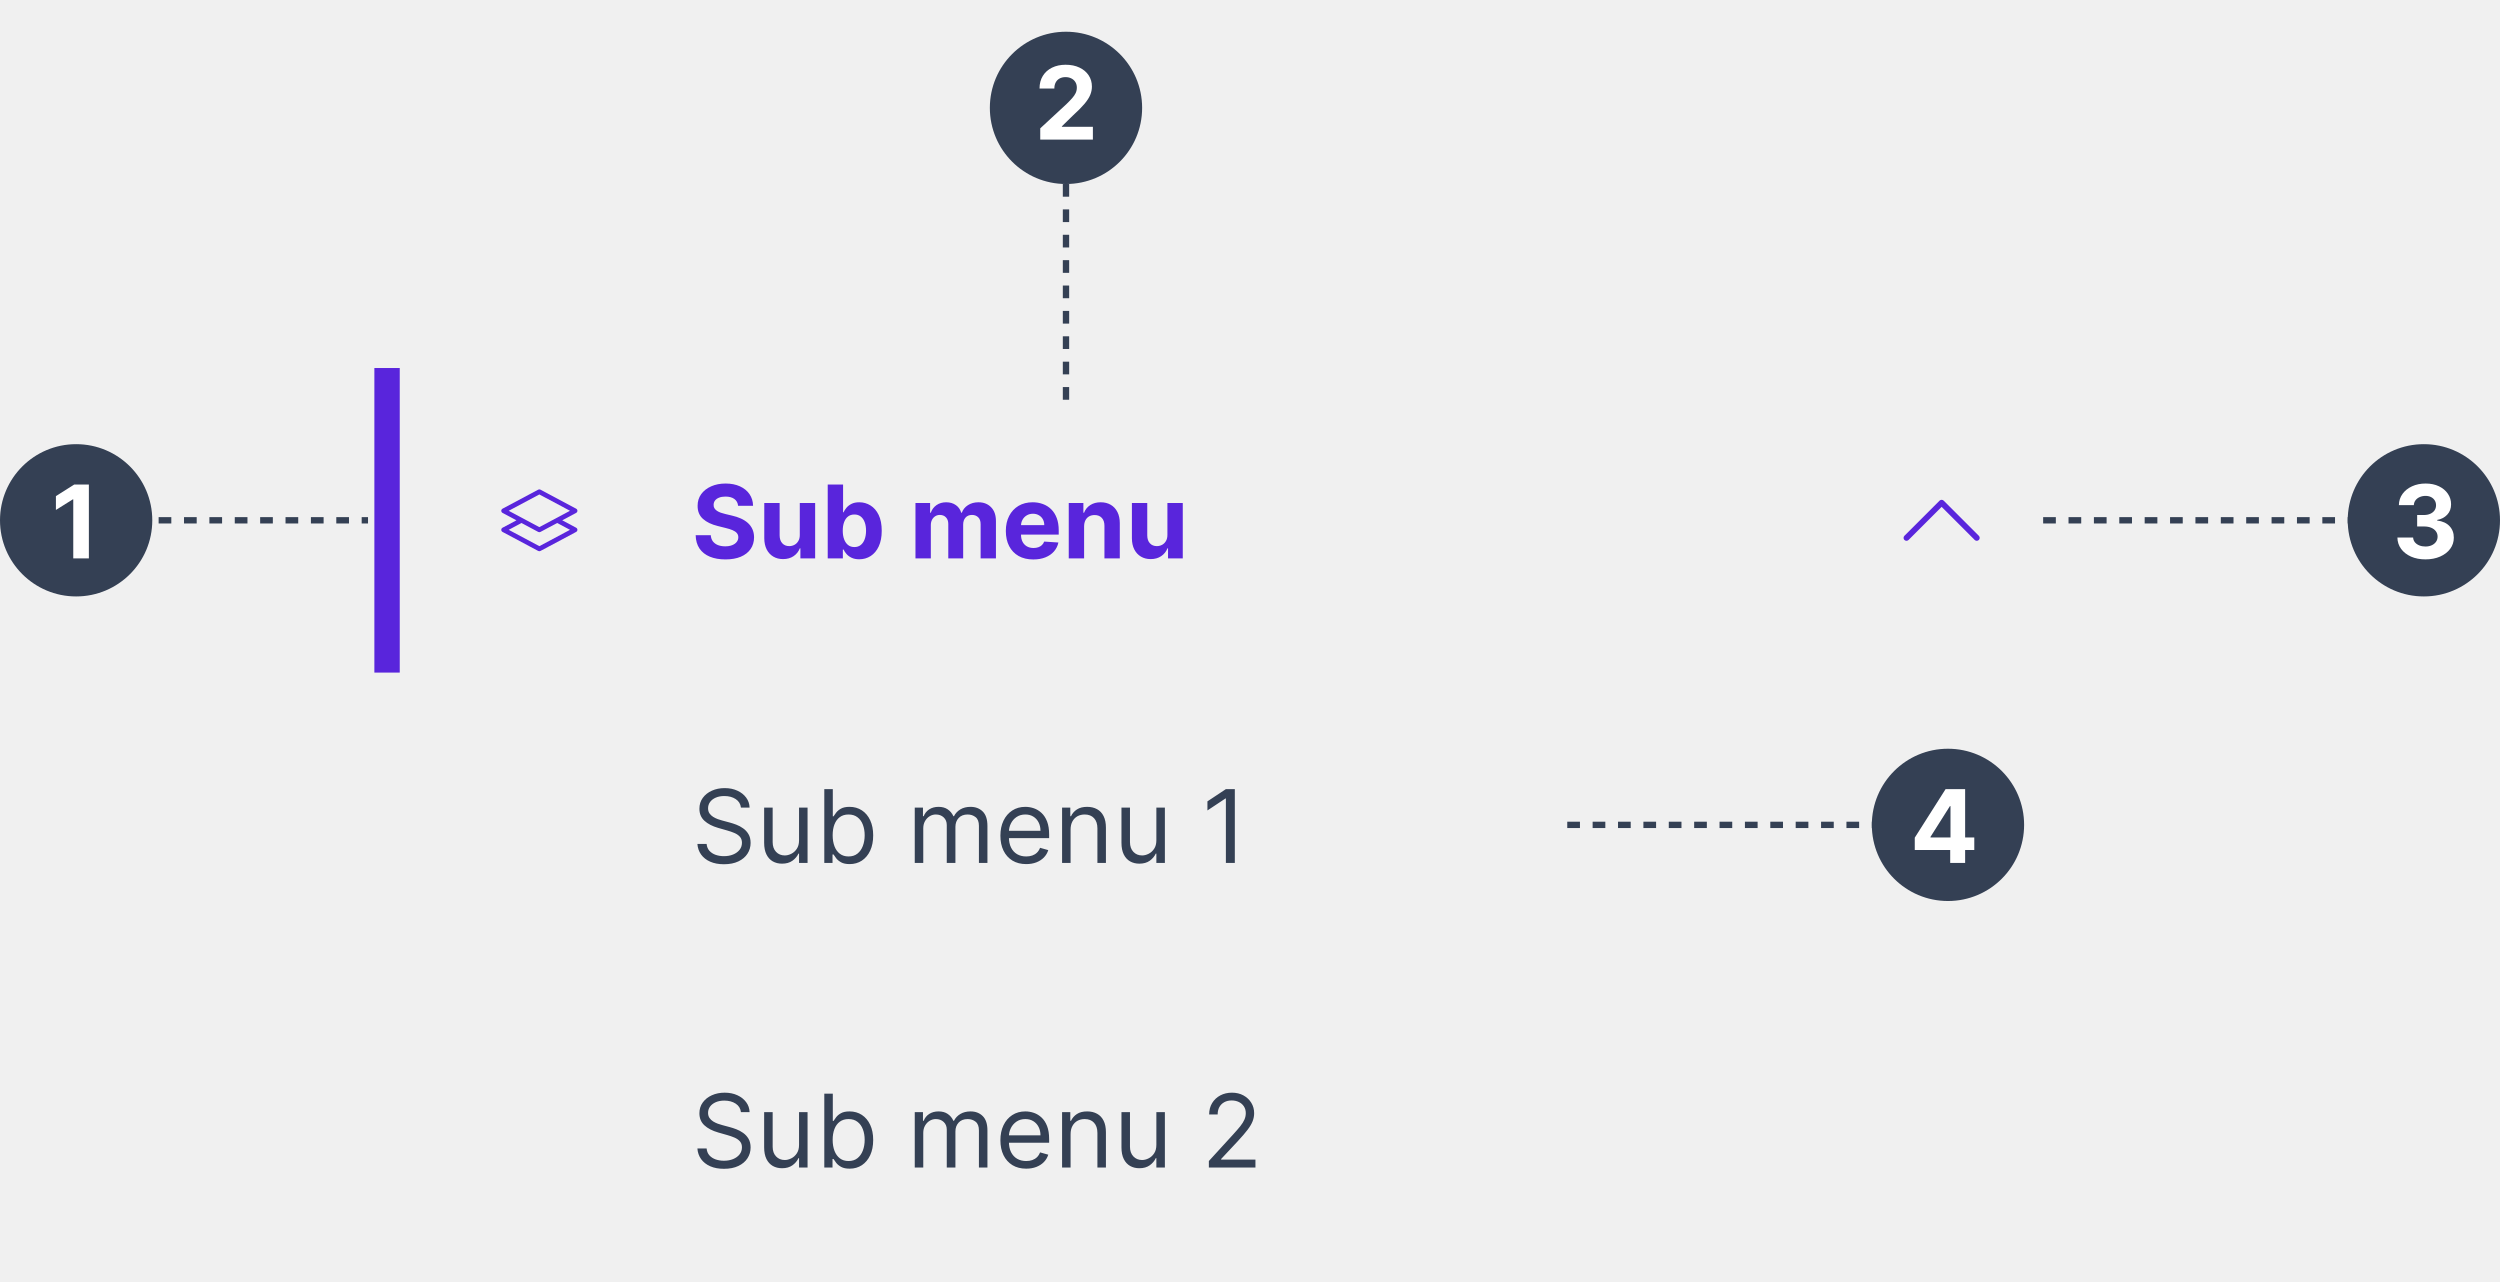
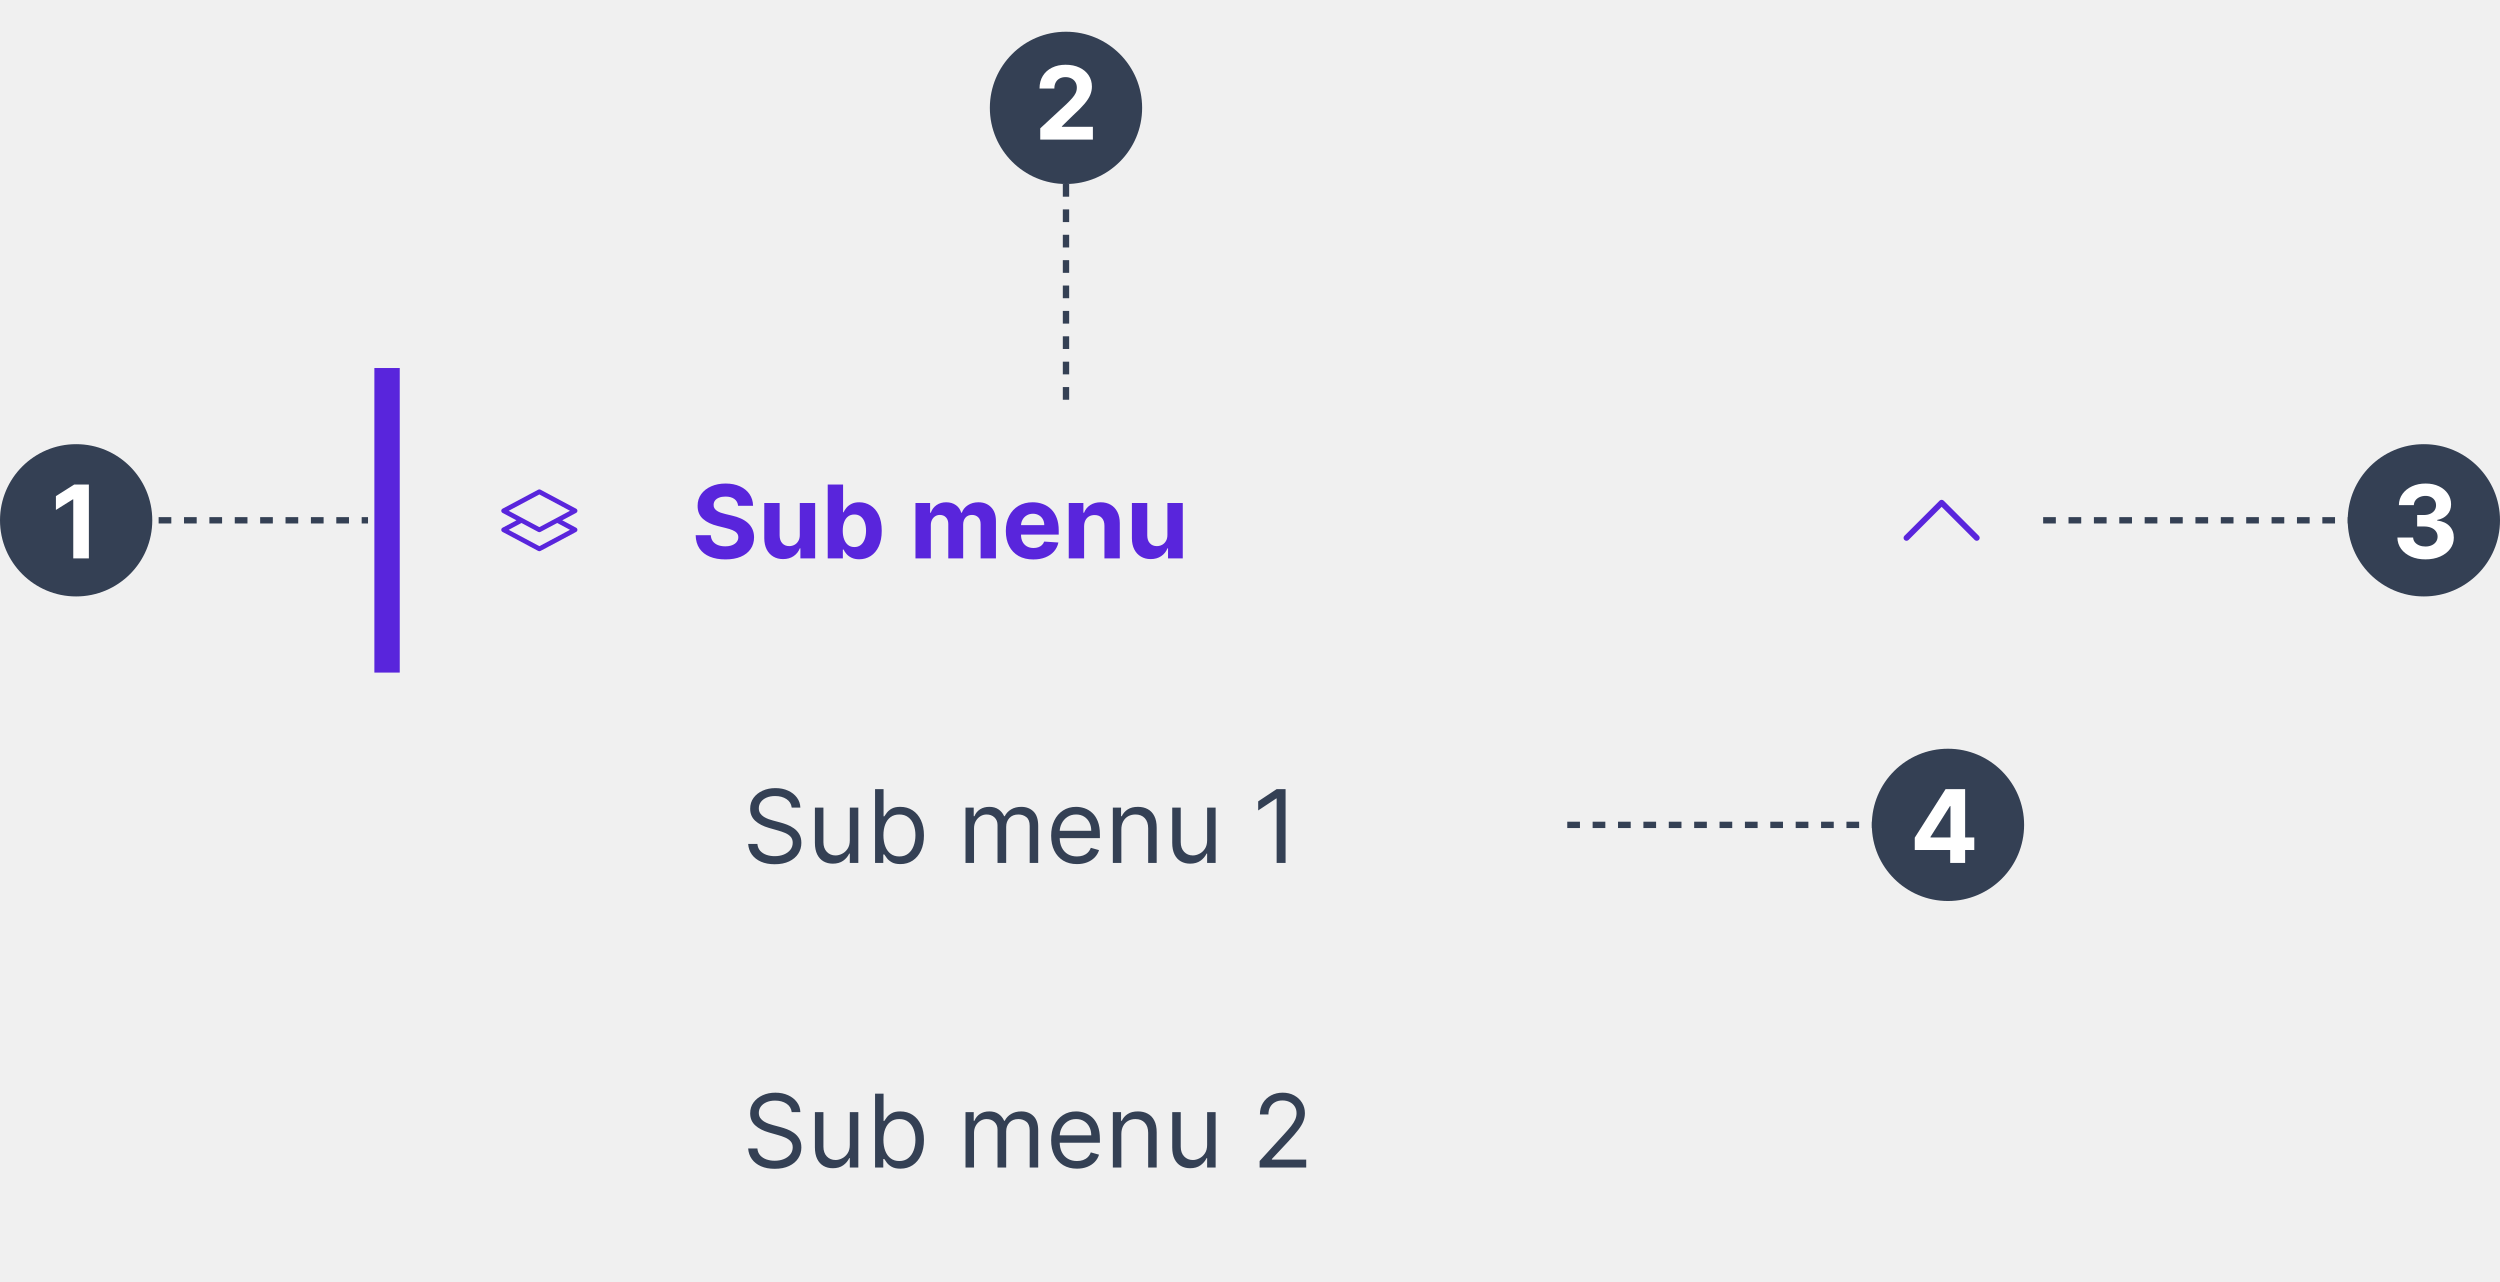
<svg xmlns="http://www.w3.org/2000/svg" width="394" height="202" viewBox="0 0 394 202" fill="none">
  <path d="M85.177 77.169C85.122 77.14 85.062 77.125 85 77.125C84.939 77.125 84.878 77.14 84.824 77.169L79.199 80.169C79.139 80.201 79.089 80.249 79.054 80.307C79.019 80.365 79.001 80.432 79.001 80.5C79.001 80.568 79.019 80.635 79.054 80.693C79.089 80.751 79.139 80.799 79.199 80.831L81.391 82L79.198 83.169C79.138 83.201 79.088 83.249 79.053 83.307C79.018 83.365 79 83.432 79 83.5C79 83.568 79.018 83.635 79.053 83.693C79.088 83.751 79.138 83.799 79.198 83.831L84.823 86.831C84.877 86.86 84.938 86.875 84.999 86.875C85.061 86.875 85.121 86.86 85.176 86.831L90.801 83.831C90.861 83.799 90.911 83.751 90.946 83.693C90.981 83.635 90.999 83.568 90.999 83.5C90.999 83.432 90.981 83.365 90.946 83.307C90.911 83.249 90.861 83.201 90.801 83.169L88.61 82L90.802 80.831C90.861 80.799 90.912 80.751 90.946 80.693C90.981 80.635 91 80.568 91 80.5C91 80.432 90.981 80.365 90.946 80.307C90.912 80.249 90.861 80.201 90.802 80.169L85.177 77.169ZM87.813 82.425L89.829 83.5L85 86.075L80.172 83.5L82.188 82.425L84.824 83.831C84.878 83.86 84.939 83.875 85 83.875C85.062 83.875 85.122 83.86 85.177 83.831L87.813 82.425ZM85 83.075L80.172 80.5L85 77.925L89.829 80.5L85 83.075Z" fill="#5925DC" />
  <path d="M116.324 79.71C116.278 79.252 116.083 78.896 115.739 78.642C115.394 78.388 114.926 78.261 114.335 78.261C113.934 78.261 113.595 78.318 113.318 78.432C113.042 78.542 112.83 78.695 112.682 78.892C112.538 79.089 112.466 79.312 112.466 79.562C112.458 79.771 112.502 79.953 112.597 80.108C112.695 80.263 112.83 80.398 113 80.511C113.17 80.621 113.367 80.718 113.591 80.801C113.814 80.881 114.053 80.949 114.307 81.006L115.352 81.256C115.86 81.369 116.326 81.521 116.75 81.71C117.174 81.9 117.542 82.133 117.852 82.409C118.163 82.686 118.403 83.011 118.574 83.386C118.748 83.761 118.837 84.191 118.841 84.676C118.837 85.388 118.655 86.006 118.295 86.528C117.939 87.047 117.424 87.451 116.75 87.739C116.08 88.023 115.271 88.165 114.324 88.165C113.384 88.165 112.566 88.021 111.869 87.733C111.176 87.445 110.634 87.019 110.244 86.454C109.858 85.886 109.655 85.184 109.636 84.347H112.017C112.044 84.737 112.155 85.062 112.352 85.324C112.553 85.581 112.82 85.776 113.153 85.909C113.491 86.038 113.871 86.102 114.295 86.102C114.712 86.102 115.074 86.042 115.381 85.921C115.691 85.799 115.932 85.631 116.102 85.415C116.273 85.199 116.358 84.951 116.358 84.671C116.358 84.409 116.28 84.189 116.125 84.011C115.973 83.833 115.75 83.682 115.455 83.557C115.163 83.432 114.805 83.318 114.381 83.216L113.114 82.898C112.133 82.659 111.358 82.286 110.79 81.778C110.222 81.271 109.939 80.587 109.943 79.727C109.939 79.023 110.127 78.407 110.506 77.881C110.888 77.354 111.413 76.943 112.08 76.648C112.746 76.352 113.504 76.204 114.352 76.204C115.216 76.204 115.97 76.352 116.614 76.648C117.261 76.943 117.765 77.354 118.125 77.881C118.485 78.407 118.67 79.017 118.682 79.71H116.324ZM126.047 84.284V79.273H128.467V88H126.143V86.415H126.053C125.856 86.926 125.528 87.337 125.07 87.648C124.615 87.958 124.06 88.114 123.405 88.114C122.821 88.114 122.308 87.981 121.865 87.716C121.422 87.451 121.075 87.074 120.825 86.585C120.579 86.097 120.454 85.511 120.45 84.829V79.273H122.871V84.398C122.875 84.913 123.013 85.32 123.286 85.619C123.558 85.919 123.924 86.068 124.382 86.068C124.674 86.068 124.946 86.002 125.2 85.869C125.454 85.733 125.659 85.532 125.814 85.267C125.973 85.002 126.051 84.674 126.047 84.284ZM130.449 88V76.364H132.869V80.739H132.943C133.049 80.504 133.203 80.265 133.403 80.023C133.608 79.776 133.873 79.572 134.199 79.409C134.528 79.242 134.938 79.159 135.426 79.159C136.063 79.159 136.65 79.326 137.188 79.659C137.725 79.989 138.155 80.487 138.477 81.153C138.799 81.816 138.96 82.648 138.96 83.648C138.96 84.621 138.803 85.443 138.489 86.114C138.178 86.78 137.754 87.286 137.216 87.631C136.682 87.972 136.083 88.142 135.42 88.142C134.951 88.142 134.551 88.064 134.222 87.909C133.896 87.754 133.629 87.559 133.42 87.324C133.212 87.085 133.053 86.845 132.943 86.602H132.835V88H130.449ZM132.818 83.636C132.818 84.155 132.89 84.608 133.034 84.994C133.178 85.381 133.386 85.682 133.659 85.898C133.932 86.11 134.263 86.216 134.653 86.216C135.047 86.216 135.381 86.108 135.653 85.892C135.926 85.672 136.133 85.369 136.273 84.983C136.417 84.593 136.489 84.144 136.489 83.636C136.489 83.133 136.419 82.689 136.278 82.307C136.138 81.924 135.932 81.625 135.659 81.409C135.386 81.193 135.051 81.085 134.653 81.085C134.259 81.085 133.926 81.189 133.653 81.398C133.384 81.606 133.178 81.901 133.034 82.284C132.89 82.667 132.818 83.117 132.818 83.636ZM144.278 88V79.273H146.585V80.812H146.688C146.869 80.301 147.172 79.898 147.597 79.602C148.021 79.307 148.528 79.159 149.119 79.159C149.718 79.159 150.227 79.309 150.648 79.608C151.068 79.903 151.348 80.305 151.489 80.812H151.58C151.758 80.312 152.08 79.913 152.545 79.614C153.015 79.311 153.57 79.159 154.21 79.159C155.025 79.159 155.686 79.419 156.193 79.938C156.705 80.453 156.96 81.184 156.96 82.131V88H154.545V82.608C154.545 82.123 154.417 81.76 154.159 81.517C153.902 81.275 153.58 81.153 153.193 81.153C152.754 81.153 152.411 81.294 152.165 81.574C151.919 81.85 151.795 82.216 151.795 82.671V88H149.449V82.557C149.449 82.129 149.326 81.788 149.08 81.534C148.837 81.28 148.517 81.153 148.119 81.153C147.85 81.153 147.608 81.222 147.392 81.358C147.18 81.49 147.011 81.678 146.886 81.921C146.761 82.159 146.699 82.439 146.699 82.761V88H144.278ZM162.849 88.171C161.952 88.171 161.179 87.989 160.531 87.625C159.887 87.258 159.391 86.739 159.043 86.068C158.694 85.394 158.52 84.597 158.52 83.676C158.52 82.778 158.694 81.99 159.043 81.312C159.391 80.635 159.882 80.106 160.514 79.727C161.151 79.349 161.897 79.159 162.753 79.159C163.329 79.159 163.865 79.252 164.361 79.438C164.861 79.619 165.296 79.894 165.668 80.261C166.043 80.629 166.334 81.091 166.543 81.648C166.751 82.201 166.855 82.849 166.855 83.591V84.256H159.486V82.756H164.577C164.577 82.407 164.501 82.099 164.349 81.829C164.198 81.561 163.988 81.35 163.719 81.199C163.454 81.044 163.145 80.966 162.793 80.966C162.425 80.966 162.099 81.051 161.815 81.222C161.535 81.388 161.315 81.614 161.156 81.898C160.997 82.178 160.916 82.49 160.912 82.835V84.261C160.912 84.693 160.991 85.066 161.151 85.381C161.313 85.695 161.543 85.938 161.838 86.108C162.134 86.278 162.484 86.364 162.889 86.364C163.158 86.364 163.404 86.326 163.628 86.25C163.851 86.174 164.043 86.061 164.202 85.909C164.361 85.758 164.482 85.572 164.565 85.352L166.804 85.5C166.69 86.038 166.457 86.508 166.105 86.909C165.757 87.307 165.306 87.617 164.753 87.841C164.204 88.061 163.569 88.171 162.849 88.171ZM170.855 82.954V88H168.435V79.273H170.741V80.812H170.844C171.037 80.305 171.361 79.903 171.815 79.608C172.27 79.309 172.821 79.159 173.469 79.159C174.075 79.159 174.603 79.292 175.054 79.557C175.505 79.822 175.855 80.201 176.105 80.693C176.355 81.182 176.48 81.765 176.48 82.443V88H174.06V82.875C174.063 82.341 173.927 81.924 173.651 81.625C173.374 81.322 172.993 81.171 172.509 81.171C172.183 81.171 171.895 81.24 171.645 81.381C171.399 81.521 171.205 81.725 171.065 81.994C170.929 82.26 170.859 82.579 170.855 82.954ZM183.984 84.284V79.273H186.405V88H184.081V86.415H183.99C183.793 86.926 183.465 87.337 183.007 87.648C182.553 87.958 181.998 88.114 181.342 88.114C180.759 88.114 180.246 87.981 179.803 87.716C179.359 87.451 179.013 87.074 178.763 86.585C178.517 86.097 178.392 85.511 178.388 84.829V79.273H180.808V84.398C180.812 84.913 180.95 85.32 181.223 85.619C181.496 85.919 181.861 86.068 182.32 86.068C182.611 86.068 182.884 86.002 183.138 85.869C183.392 85.733 183.596 85.532 183.751 85.267C183.911 85.002 183.988 84.674 183.984 84.284Z" fill="#5925DC" />
  <path fill-rule="evenodd" clip-rule="evenodd" d="M305.673 78.904C305.716 78.862 305.767 78.827 305.823 78.804C305.879 78.781 305.939 78.769 306 78.769C306.061 78.769 306.121 78.781 306.177 78.804C306.233 78.827 306.284 78.862 306.327 78.904L311.865 84.442C311.951 84.529 312 84.647 312 84.769C312 84.892 311.951 85.009 311.865 85.096C311.778 85.183 311.66 85.231 311.538 85.231C311.415 85.231 311.298 85.183 311.211 85.096L306 79.884L300.789 85.096C300.702 85.183 300.585 85.231 300.462 85.231C300.34 85.231 300.222 85.183 300.135 85.096C300.049 85.009 300 84.892 300 84.769C300 84.647 300.049 84.529 300.135 84.442L305.673 78.904Z" fill="#5925DC" />
  <path d="M63 106V58H59V106H63Z" fill="#5925DC" />
-   <path d="M116.773 127.273C116.705 126.697 116.428 126.25 115.943 125.932C115.458 125.614 114.864 125.455 114.159 125.455C113.644 125.455 113.193 125.538 112.807 125.705C112.424 125.871 112.125 126.1 111.909 126.392C111.697 126.684 111.591 127.015 111.591 127.386C111.591 127.697 111.665 127.964 111.812 128.188C111.964 128.407 112.157 128.591 112.392 128.739C112.627 128.883 112.873 129.002 113.131 129.097C113.388 129.187 113.625 129.261 113.841 129.318L115.023 129.636C115.326 129.716 115.663 129.826 116.034 129.966C116.409 130.106 116.767 130.297 117.108 130.54C117.453 130.778 117.737 131.085 117.96 131.46C118.184 131.835 118.295 132.295 118.295 132.841C118.295 133.47 118.131 134.038 117.801 134.545C117.475 135.053 116.998 135.456 116.369 135.756C115.744 136.055 114.985 136.205 114.091 136.205C113.258 136.205 112.536 136.07 111.926 135.801C111.32 135.532 110.843 135.157 110.494 134.676C110.15 134.195 109.955 133.636 109.909 133H111.364C111.402 133.439 111.549 133.803 111.807 134.091C112.068 134.375 112.398 134.587 112.795 134.727C113.197 134.864 113.629 134.932 114.091 134.932C114.629 134.932 115.112 134.845 115.54 134.67C115.968 134.492 116.307 134.246 116.557 133.932C116.807 133.614 116.932 133.242 116.932 132.818C116.932 132.432 116.824 132.117 116.608 131.875C116.392 131.633 116.108 131.436 115.756 131.284C115.403 131.133 115.023 131 114.614 130.886L113.182 130.477C112.273 130.216 111.553 129.843 111.023 129.358C110.492 128.873 110.227 128.239 110.227 127.455C110.227 126.803 110.403 126.235 110.756 125.75C111.112 125.261 111.589 124.883 112.188 124.614C112.79 124.341 113.462 124.205 114.205 124.205C114.955 124.205 115.621 124.339 116.205 124.608C116.788 124.873 117.25 125.237 117.591 125.699C117.936 126.161 118.117 126.686 118.136 127.273H116.773ZM125.93 132.432V127.273H127.271V136H125.93V134.523H125.839C125.635 134.966 125.317 135.343 124.885 135.653C124.453 135.96 123.908 136.114 123.249 136.114C122.703 136.114 122.218 135.994 121.794 135.756C121.37 135.513 121.036 135.15 120.794 134.665C120.552 134.176 120.43 133.561 120.43 132.818V127.273H121.771V132.727C121.771 133.364 121.949 133.871 122.305 134.25C122.665 134.629 123.124 134.818 123.68 134.818C124.014 134.818 124.353 134.733 124.697 134.562C125.046 134.392 125.338 134.131 125.572 133.778C125.811 133.426 125.93 132.977 125.93 132.432ZM129.909 136V124.364H131.25V128.659H131.364C131.462 128.508 131.598 128.314 131.773 128.08C131.951 127.841 132.205 127.629 132.534 127.443C132.867 127.254 133.318 127.159 133.886 127.159C134.621 127.159 135.269 127.343 135.83 127.71C136.39 128.078 136.828 128.598 137.142 129.273C137.456 129.947 137.614 130.742 137.614 131.659C137.614 132.583 137.456 133.384 137.142 134.062C136.828 134.737 136.392 135.259 135.835 135.631C135.278 135.998 134.636 136.182 133.909 136.182C133.348 136.182 132.9 136.089 132.562 135.903C132.225 135.714 131.966 135.5 131.784 135.261C131.602 135.019 131.462 134.818 131.364 134.659H131.205V136H129.909ZM131.227 131.636C131.227 132.295 131.324 132.877 131.517 133.381C131.71 133.881 131.992 134.273 132.364 134.557C132.735 134.837 133.189 134.977 133.727 134.977C134.288 134.977 134.756 134.83 135.131 134.534C135.509 134.235 135.794 133.833 135.983 133.33C136.176 132.822 136.273 132.258 136.273 131.636C136.273 131.023 136.178 130.47 135.989 129.977C135.803 129.481 135.521 129.089 135.142 128.801C134.767 128.509 134.295 128.364 133.727 128.364C133.182 128.364 132.723 128.502 132.352 128.778C131.981 129.051 131.701 129.434 131.511 129.926C131.322 130.415 131.227 130.985 131.227 131.636ZM144.165 136V127.273H145.46V128.636H145.574C145.756 128.17 146.049 127.809 146.455 127.551C146.86 127.29 147.347 127.159 147.915 127.159C148.491 127.159 148.97 127.29 149.352 127.551C149.739 127.809 150.04 128.17 150.256 128.636H150.347C150.57 128.186 150.905 127.828 151.352 127.562C151.799 127.294 152.335 127.159 152.96 127.159C153.741 127.159 154.379 127.403 154.875 127.892C155.371 128.377 155.619 129.133 155.619 130.159V136H154.278V130.159C154.278 129.515 154.102 129.055 153.75 128.778C153.398 128.502 152.983 128.364 152.506 128.364C151.892 128.364 151.417 128.549 151.08 128.92C150.742 129.288 150.574 129.754 150.574 130.318V136H149.21V130.023C149.21 129.527 149.049 129.127 148.727 128.824C148.405 128.517 147.991 128.364 147.483 128.364C147.134 128.364 146.809 128.456 146.506 128.642C146.206 128.828 145.964 129.085 145.778 129.415C145.597 129.741 145.506 130.117 145.506 130.545V136H144.165ZM161.73 136.182C160.889 136.182 160.164 135.996 159.554 135.625C158.948 135.25 158.48 134.727 158.151 134.057C157.825 133.383 157.662 132.598 157.662 131.705C157.662 130.811 157.825 130.023 158.151 129.341C158.48 128.655 158.938 128.121 159.526 127.739C160.116 127.352 160.806 127.159 161.594 127.159C162.048 127.159 162.497 127.235 162.94 127.386C163.384 127.538 163.787 127.784 164.151 128.125C164.514 128.462 164.804 128.909 165.02 129.466C165.236 130.023 165.344 130.708 165.344 131.523V132.091H158.616V130.932H163.98C163.98 130.439 163.882 130 163.685 129.614C163.491 129.227 163.215 128.922 162.855 128.699C162.499 128.475 162.079 128.364 161.594 128.364C161.06 128.364 160.598 128.496 160.207 128.761C159.821 129.023 159.524 129.364 159.315 129.784C159.107 130.205 159.003 130.655 159.003 131.136V131.909C159.003 132.568 159.116 133.127 159.344 133.585C159.575 134.04 159.895 134.386 160.304 134.625C160.713 134.86 161.188 134.977 161.73 134.977C162.082 134.977 162.401 134.928 162.685 134.83C162.973 134.727 163.221 134.576 163.429 134.375C163.637 134.17 163.798 133.917 163.912 133.614L165.207 133.977C165.071 134.417 164.842 134.803 164.52 135.136C164.198 135.466 163.8 135.723 163.327 135.909C162.853 136.091 162.321 136.182 161.73 136.182ZM168.724 130.75V136H167.384V127.273H168.679V128.636H168.793C168.997 128.193 169.308 127.837 169.724 127.568C170.141 127.295 170.679 127.159 171.338 127.159C171.929 127.159 172.446 127.28 172.889 127.523C173.332 127.761 173.677 128.125 173.923 128.614C174.17 129.098 174.293 129.712 174.293 130.455V136H172.952V130.545C172.952 129.86 172.774 129.326 172.418 128.943C172.062 128.557 171.573 128.364 170.952 128.364C170.524 128.364 170.141 128.456 169.804 128.642C169.471 128.828 169.207 129.098 169.014 129.455C168.821 129.811 168.724 130.242 168.724 130.75ZM182.243 132.432V127.273H183.584V136H182.243V134.523H182.152C181.947 134.966 181.629 135.343 181.197 135.653C180.766 135.96 180.22 136.114 179.561 136.114C179.016 136.114 178.531 135.994 178.107 135.756C177.682 135.513 177.349 135.15 177.107 134.665C176.864 134.176 176.743 133.561 176.743 132.818V127.273H178.084V132.727C178.084 133.364 178.262 133.871 178.618 134.25C178.978 134.629 179.436 134.818 179.993 134.818C180.326 134.818 180.665 134.733 181.01 134.562C181.358 134.392 181.65 134.131 181.885 133.778C182.124 133.426 182.243 132.977 182.243 132.432ZM194.608 124.364V136H193.199V125.841H193.131L190.29 127.727V126.295L193.199 124.364H194.608Z" fill="#344054" />
-   <path d="M116.773 175.273C116.705 174.697 116.428 174.25 115.943 173.932C115.458 173.614 114.864 173.455 114.159 173.455C113.644 173.455 113.193 173.538 112.807 173.705C112.424 173.871 112.125 174.1 111.909 174.392C111.697 174.684 111.591 175.015 111.591 175.386C111.591 175.697 111.665 175.964 111.812 176.188C111.964 176.407 112.157 176.591 112.392 176.739C112.627 176.883 112.873 177.002 113.131 177.097C113.388 177.187 113.625 177.261 113.841 177.318L115.023 177.636C115.326 177.716 115.663 177.826 116.034 177.966C116.409 178.106 116.767 178.297 117.108 178.54C117.453 178.778 117.737 179.085 117.96 179.46C118.184 179.835 118.295 180.295 118.295 180.841C118.295 181.47 118.131 182.038 117.801 182.545C117.475 183.053 116.998 183.456 116.369 183.756C115.744 184.055 114.985 184.205 114.091 184.205C113.258 184.205 112.536 184.07 111.926 183.801C111.32 183.532 110.843 183.157 110.494 182.676C110.15 182.195 109.955 181.636 109.909 181H111.364C111.402 181.439 111.549 181.803 111.807 182.091C112.068 182.375 112.398 182.587 112.795 182.727C113.197 182.864 113.629 182.932 114.091 182.932C114.629 182.932 115.112 182.845 115.54 182.67C115.968 182.492 116.307 182.246 116.557 181.932C116.807 181.614 116.932 181.242 116.932 180.818C116.932 180.432 116.824 180.117 116.608 179.875C116.392 179.633 116.108 179.436 115.756 179.284C115.403 179.133 115.023 179 114.614 178.886L113.182 178.477C112.273 178.216 111.553 177.843 111.023 177.358C110.492 176.873 110.227 176.239 110.227 175.455C110.227 174.803 110.403 174.235 110.756 173.75C111.112 173.261 111.589 172.883 112.188 172.614C112.79 172.341 113.462 172.205 114.205 172.205C114.955 172.205 115.621 172.339 116.205 172.608C116.788 172.873 117.25 173.237 117.591 173.699C117.936 174.161 118.117 174.686 118.136 175.273H116.773ZM125.93 180.432V175.273H127.271V184H125.93V182.523H125.839C125.635 182.966 125.317 183.343 124.885 183.653C124.453 183.96 123.908 184.114 123.249 184.114C122.703 184.114 122.218 183.994 121.794 183.756C121.37 183.513 121.036 183.15 120.794 182.665C120.552 182.176 120.43 181.561 120.43 180.818V175.273H121.771V180.727C121.771 181.364 121.949 181.871 122.305 182.25C122.665 182.629 123.124 182.818 123.68 182.818C124.014 182.818 124.353 182.733 124.697 182.562C125.046 182.392 125.338 182.131 125.572 181.778C125.811 181.426 125.93 180.977 125.93 180.432ZM129.909 184V172.364H131.25V176.659H131.364C131.462 176.508 131.598 176.314 131.773 176.08C131.951 175.841 132.205 175.629 132.534 175.443C132.867 175.254 133.318 175.159 133.886 175.159C134.621 175.159 135.269 175.343 135.83 175.71C136.39 176.078 136.828 176.598 137.142 177.273C137.456 177.947 137.614 178.742 137.614 179.659C137.614 180.583 137.456 181.384 137.142 182.062C136.828 182.737 136.392 183.259 135.835 183.631C135.278 183.998 134.636 184.182 133.909 184.182C133.348 184.182 132.9 184.089 132.562 183.903C132.225 183.714 131.966 183.5 131.784 183.261C131.602 183.019 131.462 182.818 131.364 182.659H131.205V184H129.909ZM131.227 179.636C131.227 180.295 131.324 180.877 131.517 181.381C131.71 181.881 131.992 182.273 132.364 182.557C132.735 182.837 133.189 182.977 133.727 182.977C134.288 182.977 134.756 182.83 135.131 182.534C135.509 182.235 135.794 181.833 135.983 181.33C136.176 180.822 136.273 180.258 136.273 179.636C136.273 179.023 136.178 178.47 135.989 177.977C135.803 177.481 135.521 177.089 135.142 176.801C134.767 176.509 134.295 176.364 133.727 176.364C133.182 176.364 132.723 176.502 132.352 176.778C131.981 177.051 131.701 177.434 131.511 177.926C131.322 178.415 131.227 178.985 131.227 179.636ZM144.165 184V175.273H145.46V176.636H145.574C145.756 176.17 146.049 175.809 146.455 175.551C146.86 175.29 147.347 175.159 147.915 175.159C148.491 175.159 148.97 175.29 149.352 175.551C149.739 175.809 150.04 176.17 150.256 176.636H150.347C150.57 176.186 150.905 175.828 151.352 175.562C151.799 175.294 152.335 175.159 152.96 175.159C153.741 175.159 154.379 175.403 154.875 175.892C155.371 176.377 155.619 177.133 155.619 178.159V184H154.278V178.159C154.278 177.515 154.102 177.055 153.75 176.778C153.398 176.502 152.983 176.364 152.506 176.364C151.892 176.364 151.417 176.549 151.08 176.92C150.742 177.288 150.574 177.754 150.574 178.318V184H149.21V178.023C149.21 177.527 149.049 177.127 148.727 176.824C148.405 176.517 147.991 176.364 147.483 176.364C147.134 176.364 146.809 176.456 146.506 176.642C146.206 176.828 145.964 177.085 145.778 177.415C145.597 177.741 145.506 178.117 145.506 178.545V184H144.165ZM161.73 184.182C160.889 184.182 160.164 183.996 159.554 183.625C158.948 183.25 158.48 182.727 158.151 182.057C157.825 181.383 157.662 180.598 157.662 179.705C157.662 178.811 157.825 178.023 158.151 177.341C158.48 176.655 158.938 176.121 159.526 175.739C160.116 175.352 160.806 175.159 161.594 175.159C162.048 175.159 162.497 175.235 162.94 175.386C163.384 175.538 163.787 175.784 164.151 176.125C164.514 176.462 164.804 176.909 165.02 177.466C165.236 178.023 165.344 178.708 165.344 179.523V180.091H158.616V178.932H163.98C163.98 178.439 163.882 178 163.685 177.614C163.491 177.227 163.215 176.922 162.855 176.699C162.499 176.475 162.079 176.364 161.594 176.364C161.06 176.364 160.598 176.496 160.207 176.761C159.821 177.023 159.524 177.364 159.315 177.784C159.107 178.205 159.003 178.655 159.003 179.136V179.909C159.003 180.568 159.116 181.127 159.344 181.585C159.575 182.04 159.895 182.386 160.304 182.625C160.713 182.86 161.188 182.977 161.73 182.977C162.082 182.977 162.401 182.928 162.685 182.83C162.973 182.727 163.221 182.576 163.429 182.375C163.637 182.17 163.798 181.917 163.912 181.614L165.207 181.977C165.071 182.417 164.842 182.803 164.52 183.136C164.198 183.466 163.8 183.723 163.327 183.909C162.853 184.091 162.321 184.182 161.73 184.182ZM168.724 178.75V184H167.384V175.273H168.679V176.636H168.793C168.997 176.193 169.308 175.837 169.724 175.568C170.141 175.295 170.679 175.159 171.338 175.159C171.929 175.159 172.446 175.28 172.889 175.523C173.332 175.761 173.677 176.125 173.923 176.614C174.17 177.098 174.293 177.712 174.293 178.455V184H172.952V178.545C172.952 177.86 172.774 177.326 172.418 176.943C172.062 176.557 171.573 176.364 170.952 176.364C170.524 176.364 170.141 176.456 169.804 176.642C169.471 176.828 169.207 177.098 169.014 177.455C168.821 177.811 168.724 178.242 168.724 178.75ZM182.243 180.432V175.273H183.584V184H182.243V182.523H182.152C181.947 182.966 181.629 183.343 181.197 183.653C180.766 183.96 180.22 184.114 179.561 184.114C179.016 184.114 178.531 183.994 178.107 183.756C177.682 183.513 177.349 183.15 177.107 182.665C176.864 182.176 176.743 181.561 176.743 180.818V175.273H178.084V180.727C178.084 181.364 178.262 181.871 178.618 182.25C178.978 182.629 179.436 182.818 179.993 182.818C180.326 182.818 180.665 182.733 181.01 182.562C181.358 182.392 181.65 182.131 181.885 181.778C182.124 181.426 182.243 180.977 182.243 180.432ZM190.517 184V182.977L194.358 178.773C194.809 178.28 195.18 177.852 195.472 177.489C195.763 177.121 195.979 176.777 196.119 176.455C196.263 176.129 196.335 175.788 196.335 175.432C196.335 175.023 196.237 174.669 196.04 174.369C195.847 174.07 195.581 173.839 195.244 173.676C194.907 173.513 194.528 173.432 194.108 173.432C193.661 173.432 193.271 173.525 192.938 173.71C192.608 173.892 192.352 174.148 192.17 174.477C191.992 174.807 191.903 175.193 191.903 175.636H190.562C190.562 174.955 190.72 174.356 191.034 173.841C191.348 173.326 191.777 172.924 192.318 172.636C192.864 172.348 193.475 172.205 194.153 172.205C194.835 172.205 195.439 172.348 195.966 172.636C196.492 172.924 196.905 173.312 197.205 173.801C197.504 174.29 197.653 174.833 197.653 175.432C197.653 175.86 197.576 176.278 197.42 176.688C197.269 177.093 197.004 177.545 196.625 178.045C196.25 178.542 195.729 179.148 195.062 179.864L192.449 182.659V182.75H197.858V184H190.517Z" fill="#344054" />
+   <path d="M124.773 127.273C124.705 126.697 124.428 126.25 123.943 125.932C123.458 125.614 122.864 125.455 122.159 125.455C121.644 125.455 121.193 125.538 120.807 125.705C120.424 125.871 120.125 126.1 119.909 126.392C119.697 126.684 119.591 127.015 119.591 127.386C119.591 127.697 119.665 127.964 119.812 128.188C119.964 128.407 120.157 128.591 120.392 128.739C120.627 128.883 120.873 129.002 121.131 129.097C121.388 129.187 121.625 129.261 121.841 129.318L123.023 129.636C123.326 129.716 123.663 129.826 124.034 129.966C124.409 130.106 124.767 130.297 125.108 130.54C125.453 130.778 125.737 131.085 125.96 131.46C126.184 131.835 126.295 132.295 126.295 132.841C126.295 133.47 126.131 134.038 125.801 134.545C125.475 135.053 124.998 135.456 124.369 135.756C123.744 136.055 122.985 136.205 122.091 136.205C121.258 136.205 120.536 136.07 119.926 135.801C119.32 135.532 118.843 135.157 118.494 134.676C118.15 134.195 117.955 133.636 117.909 133H119.364C119.402 133.439 119.549 133.803 119.807 134.091C120.068 134.375 120.398 134.587 120.795 134.727C121.197 134.864 121.629 134.932 122.091 134.932C122.629 134.932 123.112 134.845 123.54 134.67C123.968 134.492 124.307 134.246 124.557 133.932C124.807 133.614 124.932 133.242 124.932 132.818C124.932 132.432 124.824 132.117 124.608 131.875C124.392 131.633 124.108 131.436 123.756 131.284C123.403 131.133 123.023 131 122.614 130.886L121.182 130.477C120.273 130.216 119.553 129.843 119.023 129.358C118.492 128.873 118.227 128.239 118.227 127.455C118.227 126.803 118.403 126.235 118.756 125.75C119.112 125.261 119.589 124.883 120.188 124.614C120.79 124.341 121.462 124.205 122.205 124.205C122.955 124.205 123.621 124.339 124.205 124.608C124.788 124.873 125.25 125.237 125.591 125.699C125.936 126.161 126.117 126.686 126.136 127.273H124.773ZM133.93 132.432V127.273H135.271V136H133.93V134.523H133.839C133.635 134.966 133.317 135.343 132.885 135.653C132.453 135.96 131.908 136.114 131.249 136.114C130.703 136.114 130.218 135.994 129.794 135.756C129.37 135.513 129.036 135.15 128.794 134.665C128.552 134.176 128.43 133.561 128.43 132.818V127.273H129.771V132.727C129.771 133.364 129.949 133.871 130.305 134.25C130.665 134.629 131.124 134.818 131.68 134.818C132.014 134.818 132.353 134.733 132.697 134.562C133.046 134.392 133.338 134.131 133.572 133.778C133.811 133.426 133.93 132.977 133.93 132.432ZM137.909 136V124.364H139.25V128.659H139.364C139.462 128.508 139.598 128.314 139.773 128.08C139.951 127.841 140.205 127.629 140.534 127.443C140.867 127.254 141.318 127.159 141.886 127.159C142.621 127.159 143.269 127.343 143.83 127.71C144.39 128.078 144.828 128.598 145.142 129.273C145.456 129.947 145.614 130.742 145.614 131.659C145.614 132.583 145.456 133.384 145.142 134.062C144.828 134.737 144.392 135.259 143.835 135.631C143.278 135.998 142.636 136.182 141.909 136.182C141.348 136.182 140.9 136.089 140.562 135.903C140.225 135.714 139.966 135.5 139.784 135.261C139.602 135.019 139.462 134.818 139.364 134.659H139.205V136H137.909ZM139.227 131.636C139.227 132.295 139.324 132.877 139.517 133.381C139.71 133.881 139.992 134.273 140.364 134.557C140.735 134.837 141.189 134.977 141.727 134.977C142.288 134.977 142.756 134.83 143.131 134.534C143.509 134.235 143.794 133.833 143.983 133.33C144.176 132.822 144.273 132.258 144.273 131.636C144.273 131.023 144.178 130.47 143.989 129.977C143.803 129.481 143.521 129.089 143.142 128.801C142.767 128.509 142.295 128.364 141.727 128.364C141.182 128.364 140.723 128.502 140.352 128.778C139.981 129.051 139.701 129.434 139.511 129.926C139.322 130.415 139.227 130.985 139.227 131.636ZM152.165 136V127.273H153.46V128.636H153.574C153.756 128.17 154.049 127.809 154.455 127.551C154.86 127.29 155.347 127.159 155.915 127.159C156.491 127.159 156.97 127.29 157.352 127.551C157.739 127.809 158.04 128.17 158.256 128.636H158.347C158.57 128.186 158.905 127.828 159.352 127.562C159.799 127.294 160.335 127.159 160.96 127.159C161.741 127.159 162.379 127.403 162.875 127.892C163.371 128.377 163.619 129.133 163.619 130.159V136H162.278V130.159C162.278 129.515 162.102 129.055 161.75 128.778C161.398 128.502 160.983 128.364 160.506 128.364C159.892 128.364 159.417 128.549 159.08 128.92C158.742 129.288 158.574 129.754 158.574 130.318V136H157.21V130.023C157.21 129.527 157.049 129.127 156.727 128.824C156.405 128.517 155.991 128.364 155.483 128.364C155.134 128.364 154.809 128.456 154.506 128.642C154.206 128.828 153.964 129.085 153.778 129.415C153.597 129.741 153.506 130.117 153.506 130.545V136H152.165ZM169.73 136.182C168.889 136.182 168.164 135.996 167.554 135.625C166.948 135.25 166.48 134.727 166.151 134.057C165.825 133.383 165.662 132.598 165.662 131.705C165.662 130.811 165.825 130.023 166.151 129.341C166.48 128.655 166.938 128.121 167.526 127.739C168.116 127.352 168.806 127.159 169.594 127.159C170.048 127.159 170.497 127.235 170.94 127.386C171.384 127.538 171.787 127.784 172.151 128.125C172.514 128.462 172.804 128.909 173.02 129.466C173.236 130.023 173.344 130.708 173.344 131.523V132.091H166.616V130.932H171.98C171.98 130.439 171.882 130 171.685 129.614C171.491 129.227 171.215 128.922 170.855 128.699C170.499 128.475 170.079 128.364 169.594 128.364C169.06 128.364 168.598 128.496 168.207 128.761C167.821 129.023 167.524 129.364 167.315 129.784C167.107 130.205 167.003 130.655 167.003 131.136V131.909C167.003 132.568 167.116 133.127 167.344 133.585C167.575 134.04 167.895 134.386 168.304 134.625C168.713 134.86 169.188 134.977 169.73 134.977C170.082 134.977 170.401 134.928 170.685 134.83C170.973 134.727 171.221 134.576 171.429 134.375C171.637 134.17 171.798 133.917 171.912 133.614L173.207 133.977C173.071 134.417 172.842 134.803 172.52 135.136C172.198 135.466 171.8 135.723 171.327 135.909C170.853 136.091 170.321 136.182 169.73 136.182ZM176.724 130.75V136H175.384V127.273H176.679V128.636H176.793C176.997 128.193 177.308 127.837 177.724 127.568C178.141 127.295 178.679 127.159 179.338 127.159C179.929 127.159 180.446 127.28 180.889 127.523C181.332 127.761 181.677 128.125 181.923 128.614C182.17 129.098 182.293 129.712 182.293 130.455V136H180.952V130.545C180.952 129.86 180.774 129.326 180.418 128.943C180.062 128.557 179.573 128.364 178.952 128.364C178.524 128.364 178.141 128.456 177.804 128.642C177.471 128.828 177.207 129.098 177.014 129.455C176.821 129.811 176.724 130.242 176.724 130.75ZM190.243 132.432V127.273H191.584V136H190.243V134.523H190.152C189.947 134.966 189.629 135.343 189.197 135.653C188.766 135.96 188.22 136.114 187.561 136.114C187.016 136.114 186.531 135.994 186.107 135.756C185.682 135.513 185.349 135.15 185.107 134.665C184.864 134.176 184.743 133.561 184.743 132.818V127.273H186.084V132.727C186.084 133.364 186.262 133.871 186.618 134.25C186.978 134.629 187.436 134.818 187.993 134.818C188.326 134.818 188.665 134.733 189.01 134.562C189.358 134.392 189.65 134.131 189.885 133.778C190.124 133.426 190.243 132.977 190.243 132.432ZM202.608 124.364V136H201.199V125.841H201.131L198.29 127.727V126.295L201.199 124.364H202.608Z" fill="#344054" />
+   <path d="M124.773 175.273C124.705 174.697 124.428 174.25 123.943 173.932C123.458 173.614 122.864 173.455 122.159 173.455C121.644 173.455 121.193 173.538 120.807 173.705C120.424 173.871 120.125 174.1 119.909 174.392C119.697 174.684 119.591 175.015 119.591 175.386C119.591 175.697 119.665 175.964 119.812 176.188C119.964 176.407 120.157 176.591 120.392 176.739C120.627 176.883 120.873 177.002 121.131 177.097C121.388 177.187 121.625 177.261 121.841 177.318L123.023 177.636C123.326 177.716 123.663 177.826 124.034 177.966C124.409 178.106 124.767 178.297 125.108 178.54C125.453 178.778 125.737 179.085 125.96 179.46C126.184 179.835 126.295 180.295 126.295 180.841C126.295 181.47 126.131 182.038 125.801 182.545C125.475 183.053 124.998 183.456 124.369 183.756C123.744 184.055 122.985 184.205 122.091 184.205C121.258 184.205 120.536 184.07 119.926 183.801C119.32 183.532 118.843 183.157 118.494 182.676C118.15 182.195 117.955 181.636 117.909 181H119.364C119.402 181.439 119.549 181.803 119.807 182.091C120.068 182.375 120.398 182.587 120.795 182.727C121.197 182.864 121.629 182.932 122.091 182.932C122.629 182.932 123.112 182.845 123.54 182.67C123.968 182.492 124.307 182.246 124.557 181.932C124.807 181.614 124.932 181.242 124.932 180.818C124.932 180.432 124.824 180.117 124.608 179.875C124.392 179.633 124.108 179.436 123.756 179.284C123.403 179.133 123.023 179 122.614 178.886L121.182 178.477C120.273 178.216 119.553 177.843 119.023 177.358C118.492 176.873 118.227 176.239 118.227 175.455C118.227 174.803 118.403 174.235 118.756 173.75C119.112 173.261 119.589 172.883 120.188 172.614C120.79 172.341 121.462 172.205 122.205 172.205C122.955 172.205 123.621 172.339 124.205 172.608C124.788 172.873 125.25 173.237 125.591 173.699C125.936 174.161 126.117 174.686 126.136 175.273H124.773ZM133.93 180.432V175.273H135.271V184H133.93V182.523H133.839C133.635 182.966 133.317 183.343 132.885 183.653C132.453 183.96 131.908 184.114 131.249 184.114C130.703 184.114 130.218 183.994 129.794 183.756C129.37 183.513 129.036 183.15 128.794 182.665C128.552 182.176 128.43 181.561 128.43 180.818V175.273H129.771V180.727C129.771 181.364 129.949 181.871 130.305 182.25C130.665 182.629 131.124 182.818 131.68 182.818C132.014 182.818 132.353 182.733 132.697 182.562C133.046 182.392 133.338 182.131 133.572 181.778C133.811 181.426 133.93 180.977 133.93 180.432ZM137.909 184V172.364H139.25V176.659H139.364C139.462 176.508 139.598 176.314 139.773 176.08C139.951 175.841 140.205 175.629 140.534 175.443C140.867 175.254 141.318 175.159 141.886 175.159C142.621 175.159 143.269 175.343 143.83 175.71C144.39 176.078 144.828 176.598 145.142 177.273C145.456 177.947 145.614 178.742 145.614 179.659C145.614 180.583 145.456 181.384 145.142 182.062C144.828 182.737 144.392 183.259 143.835 183.631C143.278 183.998 142.636 184.182 141.909 184.182C141.348 184.182 140.9 184.089 140.562 183.903C140.225 183.714 139.966 183.5 139.784 183.261C139.602 183.019 139.462 182.818 139.364 182.659H139.205V184H137.909ZM139.227 179.636C139.227 180.295 139.324 180.877 139.517 181.381C139.71 181.881 139.992 182.273 140.364 182.557C140.735 182.837 141.189 182.977 141.727 182.977C142.288 182.977 142.756 182.83 143.131 182.534C143.509 182.235 143.794 181.833 143.983 181.33C144.176 180.822 144.273 180.258 144.273 179.636C144.273 179.023 144.178 178.47 143.989 177.977C143.803 177.481 143.521 177.089 143.142 176.801C142.767 176.509 142.295 176.364 141.727 176.364C141.182 176.364 140.723 176.502 140.352 176.778C139.981 177.051 139.701 177.434 139.511 177.926C139.322 178.415 139.227 178.985 139.227 179.636ZM152.165 184V175.273H153.46V176.636H153.574C153.756 176.17 154.049 175.809 154.455 175.551C154.86 175.29 155.347 175.159 155.915 175.159C156.491 175.159 156.97 175.29 157.352 175.551C157.739 175.809 158.04 176.17 158.256 176.636H158.347C158.57 176.186 158.905 175.828 159.352 175.562C159.799 175.294 160.335 175.159 160.96 175.159C161.741 175.159 162.379 175.403 162.875 175.892C163.371 176.377 163.619 177.133 163.619 178.159V184H162.278V178.159C162.278 177.515 162.102 177.055 161.75 176.778C161.398 176.502 160.983 176.364 160.506 176.364C159.892 176.364 159.417 176.549 159.08 176.92C158.742 177.288 158.574 177.754 158.574 178.318V184H157.21V178.023C157.21 177.527 157.049 177.127 156.727 176.824C156.405 176.517 155.991 176.364 155.483 176.364C155.134 176.364 154.809 176.456 154.506 176.642C154.206 176.828 153.964 177.085 153.778 177.415C153.597 177.741 153.506 178.117 153.506 178.545V184H152.165ZM169.73 184.182C168.889 184.182 168.164 183.996 167.554 183.625C166.948 183.25 166.48 182.727 166.151 182.057C165.825 181.383 165.662 180.598 165.662 179.705C165.662 178.811 165.825 178.023 166.151 177.341C166.48 176.655 166.938 176.121 167.526 175.739C168.116 175.352 168.806 175.159 169.594 175.159C170.048 175.159 170.497 175.235 170.94 175.386C171.384 175.538 171.787 175.784 172.151 176.125C172.514 176.462 172.804 176.909 173.02 177.466C173.236 178.023 173.344 178.708 173.344 179.523V180.091H166.616V178.932H171.98C171.98 178.439 171.882 178 171.685 177.614C171.491 177.227 171.215 176.922 170.855 176.699C170.499 176.475 170.079 176.364 169.594 176.364C169.06 176.364 168.598 176.496 168.207 176.761C167.821 177.023 167.524 177.364 167.315 177.784C167.107 178.205 167.003 178.655 167.003 179.136V179.909C167.003 180.568 167.116 181.127 167.344 181.585C167.575 182.04 167.895 182.386 168.304 182.625C168.713 182.86 169.188 182.977 169.73 182.977C170.082 182.977 170.401 182.928 170.685 182.83C170.973 182.727 171.221 182.576 171.429 182.375C171.637 182.17 171.798 181.917 171.912 181.614L173.207 181.977C173.071 182.417 172.842 182.803 172.52 183.136C172.198 183.466 171.8 183.723 171.327 183.909C170.853 184.091 170.321 184.182 169.73 184.182ZM176.724 178.75V184H175.384V175.273H176.679V176.636H176.793C176.997 176.193 177.308 175.837 177.724 175.568C178.141 175.295 178.679 175.159 179.338 175.159C179.929 175.159 180.446 175.28 180.889 175.523C181.332 175.761 181.677 176.125 181.923 176.614C182.17 177.098 182.293 177.712 182.293 178.455V184H180.952V178.545C180.952 177.86 180.774 177.326 180.418 176.943C180.062 176.557 179.573 176.364 178.952 176.364C178.524 176.364 178.141 176.456 177.804 176.642C177.471 176.828 177.207 177.098 177.014 177.455C176.821 177.811 176.724 178.242 176.724 178.75ZM190.243 180.432V175.273H191.584V184H190.243V182.523H190.152C189.947 182.966 189.629 183.343 189.197 183.653C188.766 183.96 188.22 184.114 187.561 184.114C187.016 184.114 186.531 183.994 186.107 183.756C185.682 183.513 185.349 183.15 185.107 182.665C184.864 182.176 184.743 181.561 184.743 180.818V175.273H186.084V180.727C186.084 181.364 186.262 181.871 186.618 182.25C186.978 182.629 187.436 182.818 187.993 182.818C188.326 182.818 188.665 182.733 189.01 182.562C189.358 182.392 189.65 182.131 189.885 181.778C190.124 181.426 190.243 180.977 190.243 180.432ZM198.517 184V182.977L202.358 178.773C202.809 178.28 203.18 177.852 203.472 177.489C203.763 177.121 203.979 176.777 204.119 176.455C204.263 176.129 204.335 175.788 204.335 175.432C204.335 175.023 204.237 174.669 204.04 174.369C203.847 174.07 203.581 173.839 203.244 173.676C202.907 173.513 202.528 173.432 202.108 173.432C201.661 173.432 201.271 173.525 200.938 173.71C200.608 173.892 200.352 174.148 200.17 174.477C199.992 174.807 199.903 175.193 199.903 175.636H198.562C198.562 174.955 198.72 174.356 199.034 173.841C199.348 173.326 199.777 172.924 200.318 172.636C200.864 172.348 201.475 172.205 202.153 172.205C202.835 172.205 203.439 172.348 203.966 172.636C204.492 172.924 204.905 173.312 205.205 173.801C205.504 174.29 205.653 174.833 205.653 175.432C205.653 175.86 205.576 176.278 205.42 176.688C205.269 177.093 205.004 177.545 204.625 178.045C204.25 178.542 203.729 179.148 203.062 179.864L200.449 182.659V182.75H205.858V184H198.517Z" fill="#344054" />
  <circle cx="168" cy="17" r="12" fill="#344054" />
  <path d="M163.943 22V20.227L168.085 16.392C168.438 16.051 168.733 15.744 168.972 15.472C169.214 15.199 169.398 14.932 169.523 14.671C169.648 14.405 169.71 14.119 169.71 13.812C169.71 13.472 169.633 13.178 169.477 12.932C169.322 12.682 169.11 12.491 168.841 12.358C168.572 12.222 168.267 12.153 167.926 12.153C167.57 12.153 167.259 12.225 166.994 12.369C166.729 12.513 166.525 12.72 166.381 12.989C166.237 13.258 166.165 13.578 166.165 13.949H163.83C163.83 13.188 164.002 12.527 164.347 11.966C164.691 11.405 165.174 10.972 165.795 10.665C166.417 10.358 167.133 10.204 167.943 10.204C168.777 10.204 169.502 10.352 170.119 10.648C170.741 10.939 171.223 11.345 171.568 11.864C171.913 12.383 172.085 12.977 172.085 13.648C172.085 14.087 171.998 14.521 171.824 14.949C171.653 15.377 171.348 15.852 170.909 16.375C170.47 16.894 169.85 17.517 169.051 18.244L167.352 19.909V19.989H172.239V22H163.943Z" fill="white" />
  <path d="M168 29L168 63" stroke="#344054" stroke-dasharray="2 2" />
  <circle cx="382" cy="82" r="12" fill="#344054" />
  <path d="M382.244 88.159C381.396 88.159 380.64 88.013 379.977 87.722C379.318 87.426 378.797 87.021 378.415 86.506C378.036 85.987 377.841 85.388 377.83 84.71H380.307C380.322 84.994 380.415 85.244 380.585 85.46C380.759 85.672 380.991 85.837 381.278 85.954C381.566 86.072 381.89 86.131 382.25 86.131C382.625 86.131 382.956 86.064 383.244 85.932C383.532 85.799 383.758 85.615 383.92 85.381C384.083 85.146 384.165 84.875 384.165 84.568C384.165 84.258 384.078 83.983 383.903 83.744C383.733 83.502 383.487 83.312 383.165 83.176C382.847 83.04 382.468 82.972 382.028 82.972H380.943V81.165H382.028C382.4 81.165 382.727 81.1 383.011 80.972C383.299 80.843 383.523 80.665 383.682 80.438C383.841 80.206 383.92 79.938 383.92 79.631C383.92 79.339 383.85 79.083 383.71 78.864C383.574 78.64 383.381 78.466 383.131 78.341C382.884 78.216 382.597 78.153 382.267 78.153C381.934 78.153 381.629 78.214 381.352 78.335C381.076 78.453 380.854 78.621 380.688 78.841C380.521 79.061 380.432 79.318 380.42 79.614H378.062C378.074 78.943 378.265 78.352 378.636 77.841C379.008 77.329 379.508 76.93 380.136 76.642C380.769 76.35 381.483 76.204 382.278 76.204C383.081 76.204 383.784 76.35 384.386 76.642C384.989 76.934 385.456 77.328 385.79 77.824C386.127 78.316 386.294 78.869 386.29 79.483C386.294 80.135 386.091 80.678 385.682 81.114C385.277 81.549 384.748 81.826 384.097 81.943V82.034C384.953 82.144 385.604 82.441 386.051 82.926C386.502 83.407 386.725 84.01 386.722 84.733C386.725 85.396 386.534 85.985 386.148 86.5C385.765 87.015 385.237 87.421 384.562 87.716C383.888 88.011 383.116 88.159 382.244 88.159Z" fill="white" />
  <path d="M322 82H375" stroke="#344054" stroke-dasharray="2 2" />
  <circle cx="307" cy="130" r="12" fill="#344054" />
  <path d="M301.767 133.955V132.017L306.625 124.364H308.295V127.045H307.307L304.244 131.892V131.983H311.148V133.955H301.767ZM307.352 136V133.364L307.398 132.506V124.364H309.705V136H307.352Z" fill="white" />
  <path d="M247 130H300" stroke="#344054" stroke-dasharray="2 2" />
  <circle cx="12" cy="82" r="12" fill="#344054" />
  <path d="M14.006 76.364V88H11.546V78.699H11.477L8.812 80.369V78.188L11.693 76.364H14.006Z" fill="white" />
  <path d="M25 82H58" stroke="#344054" stroke-dasharray="2 2" />
</svg>
